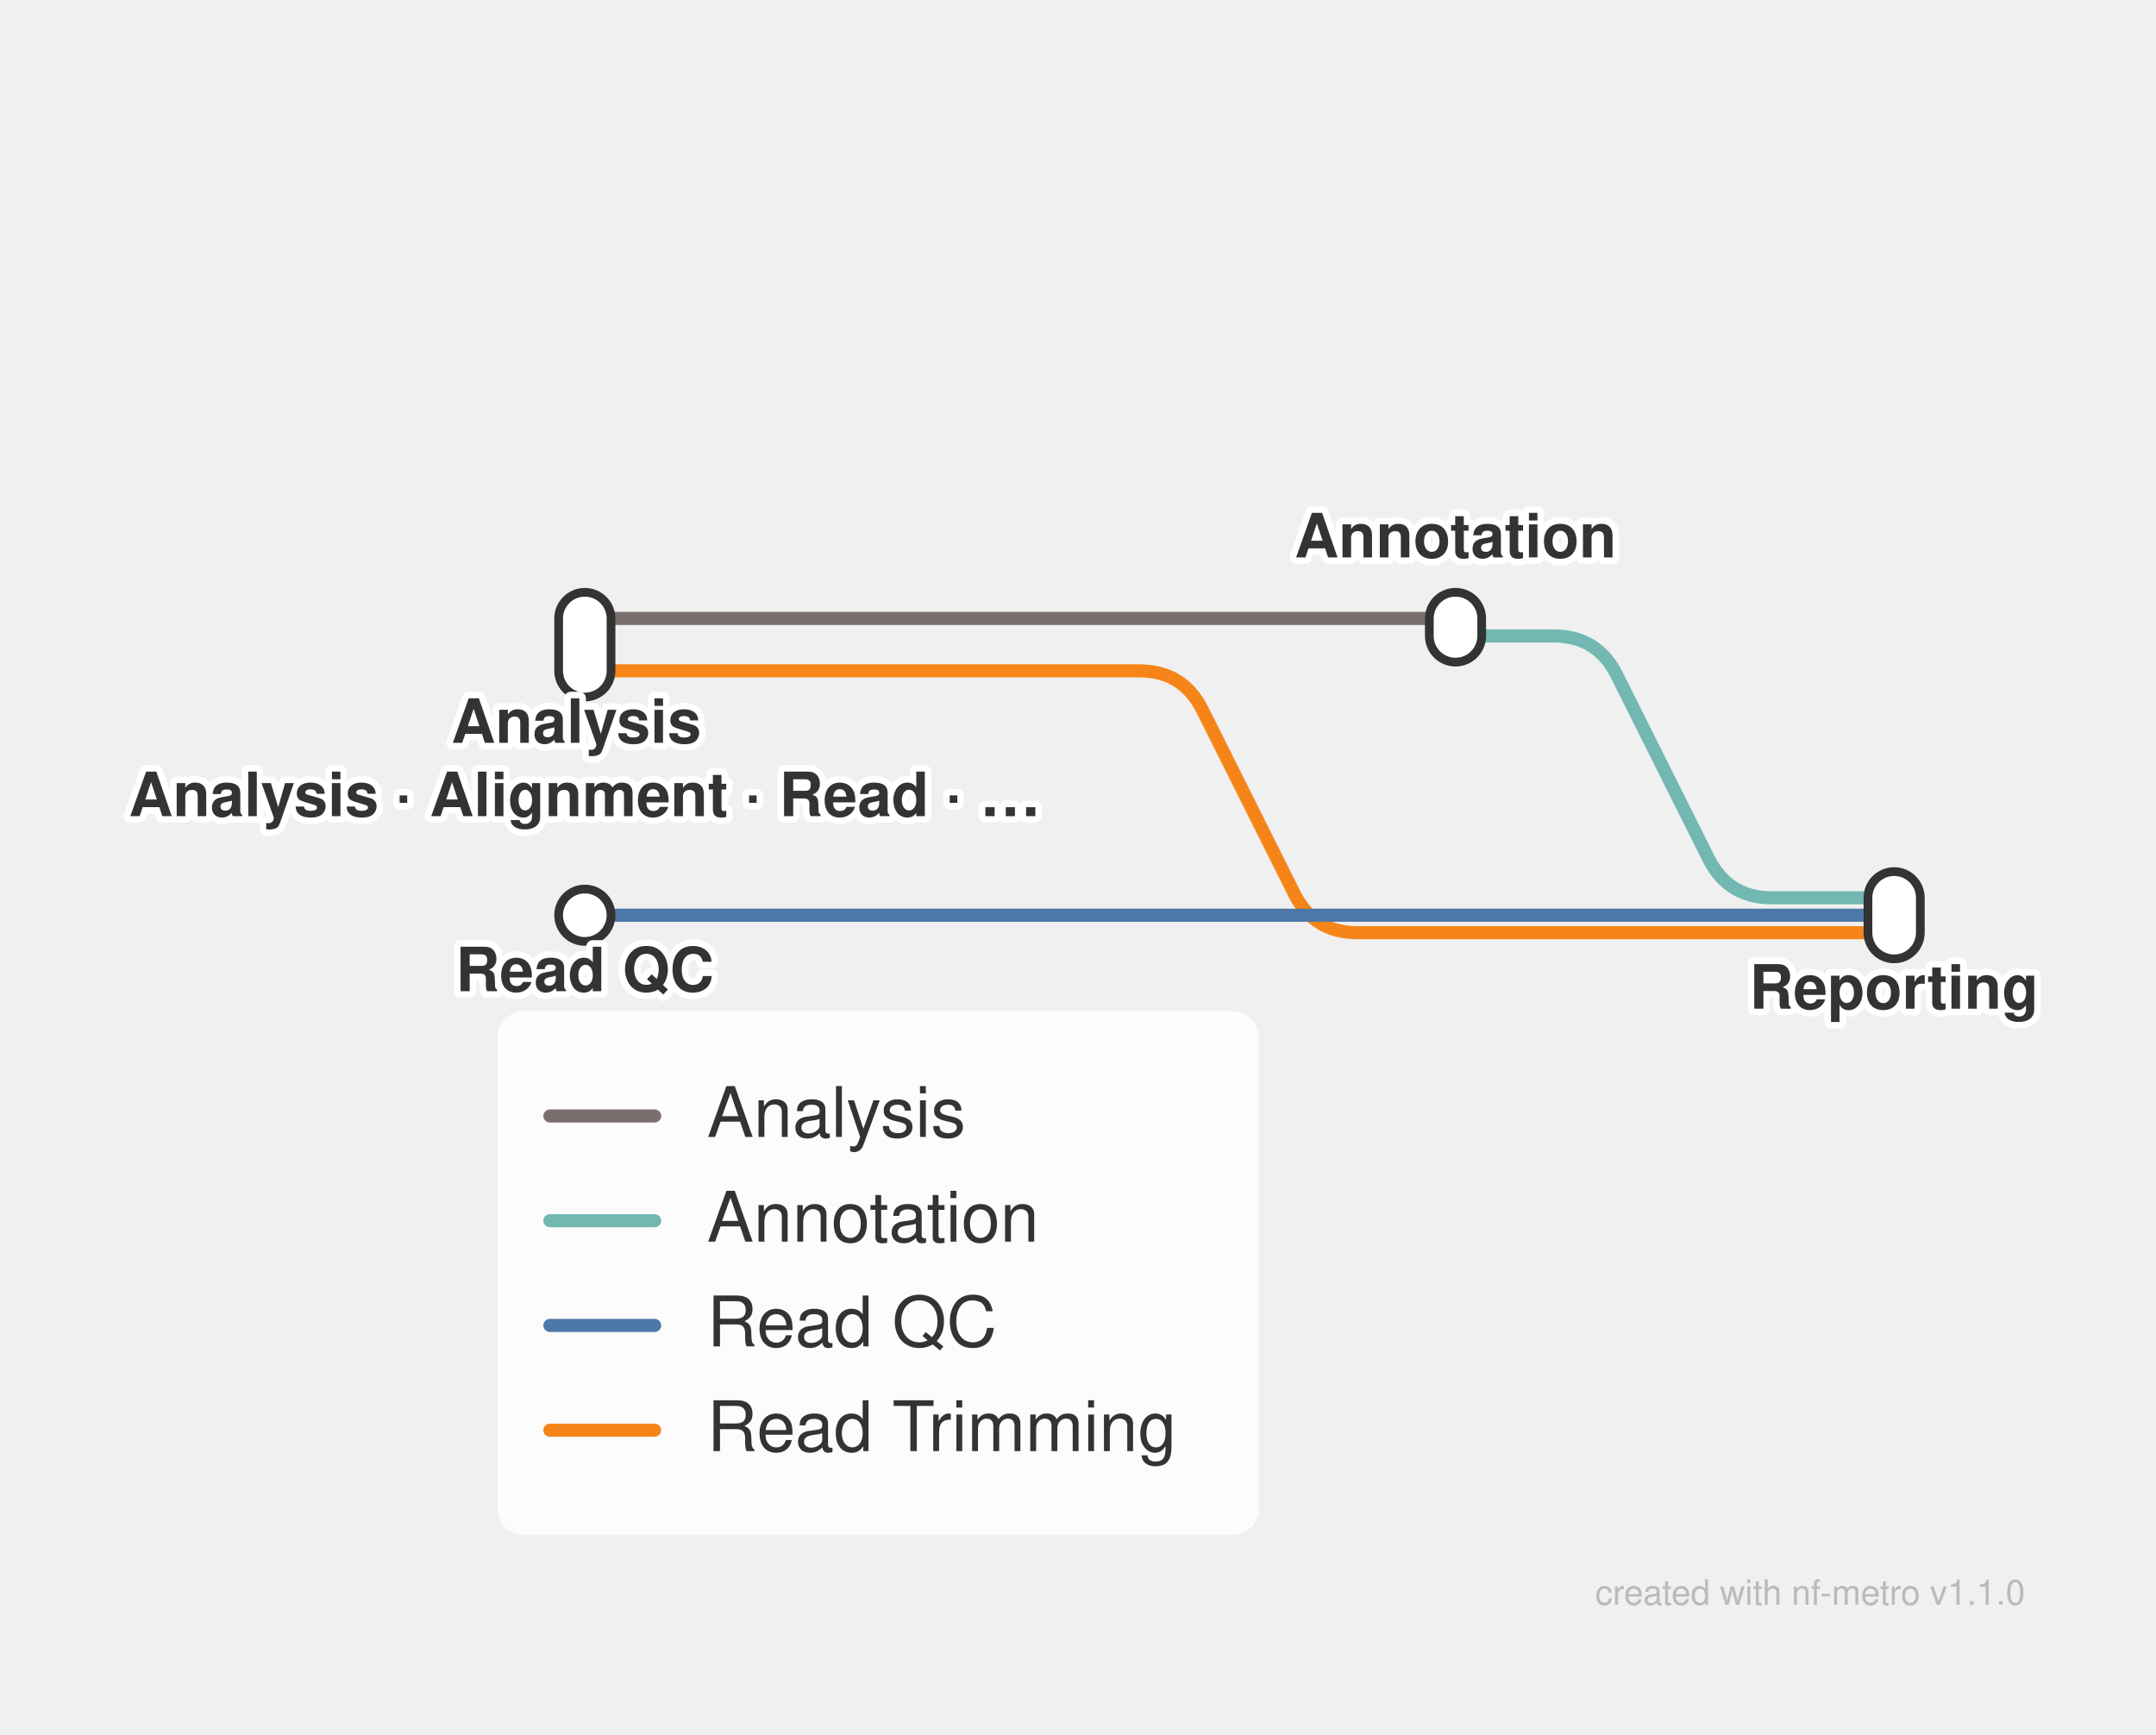
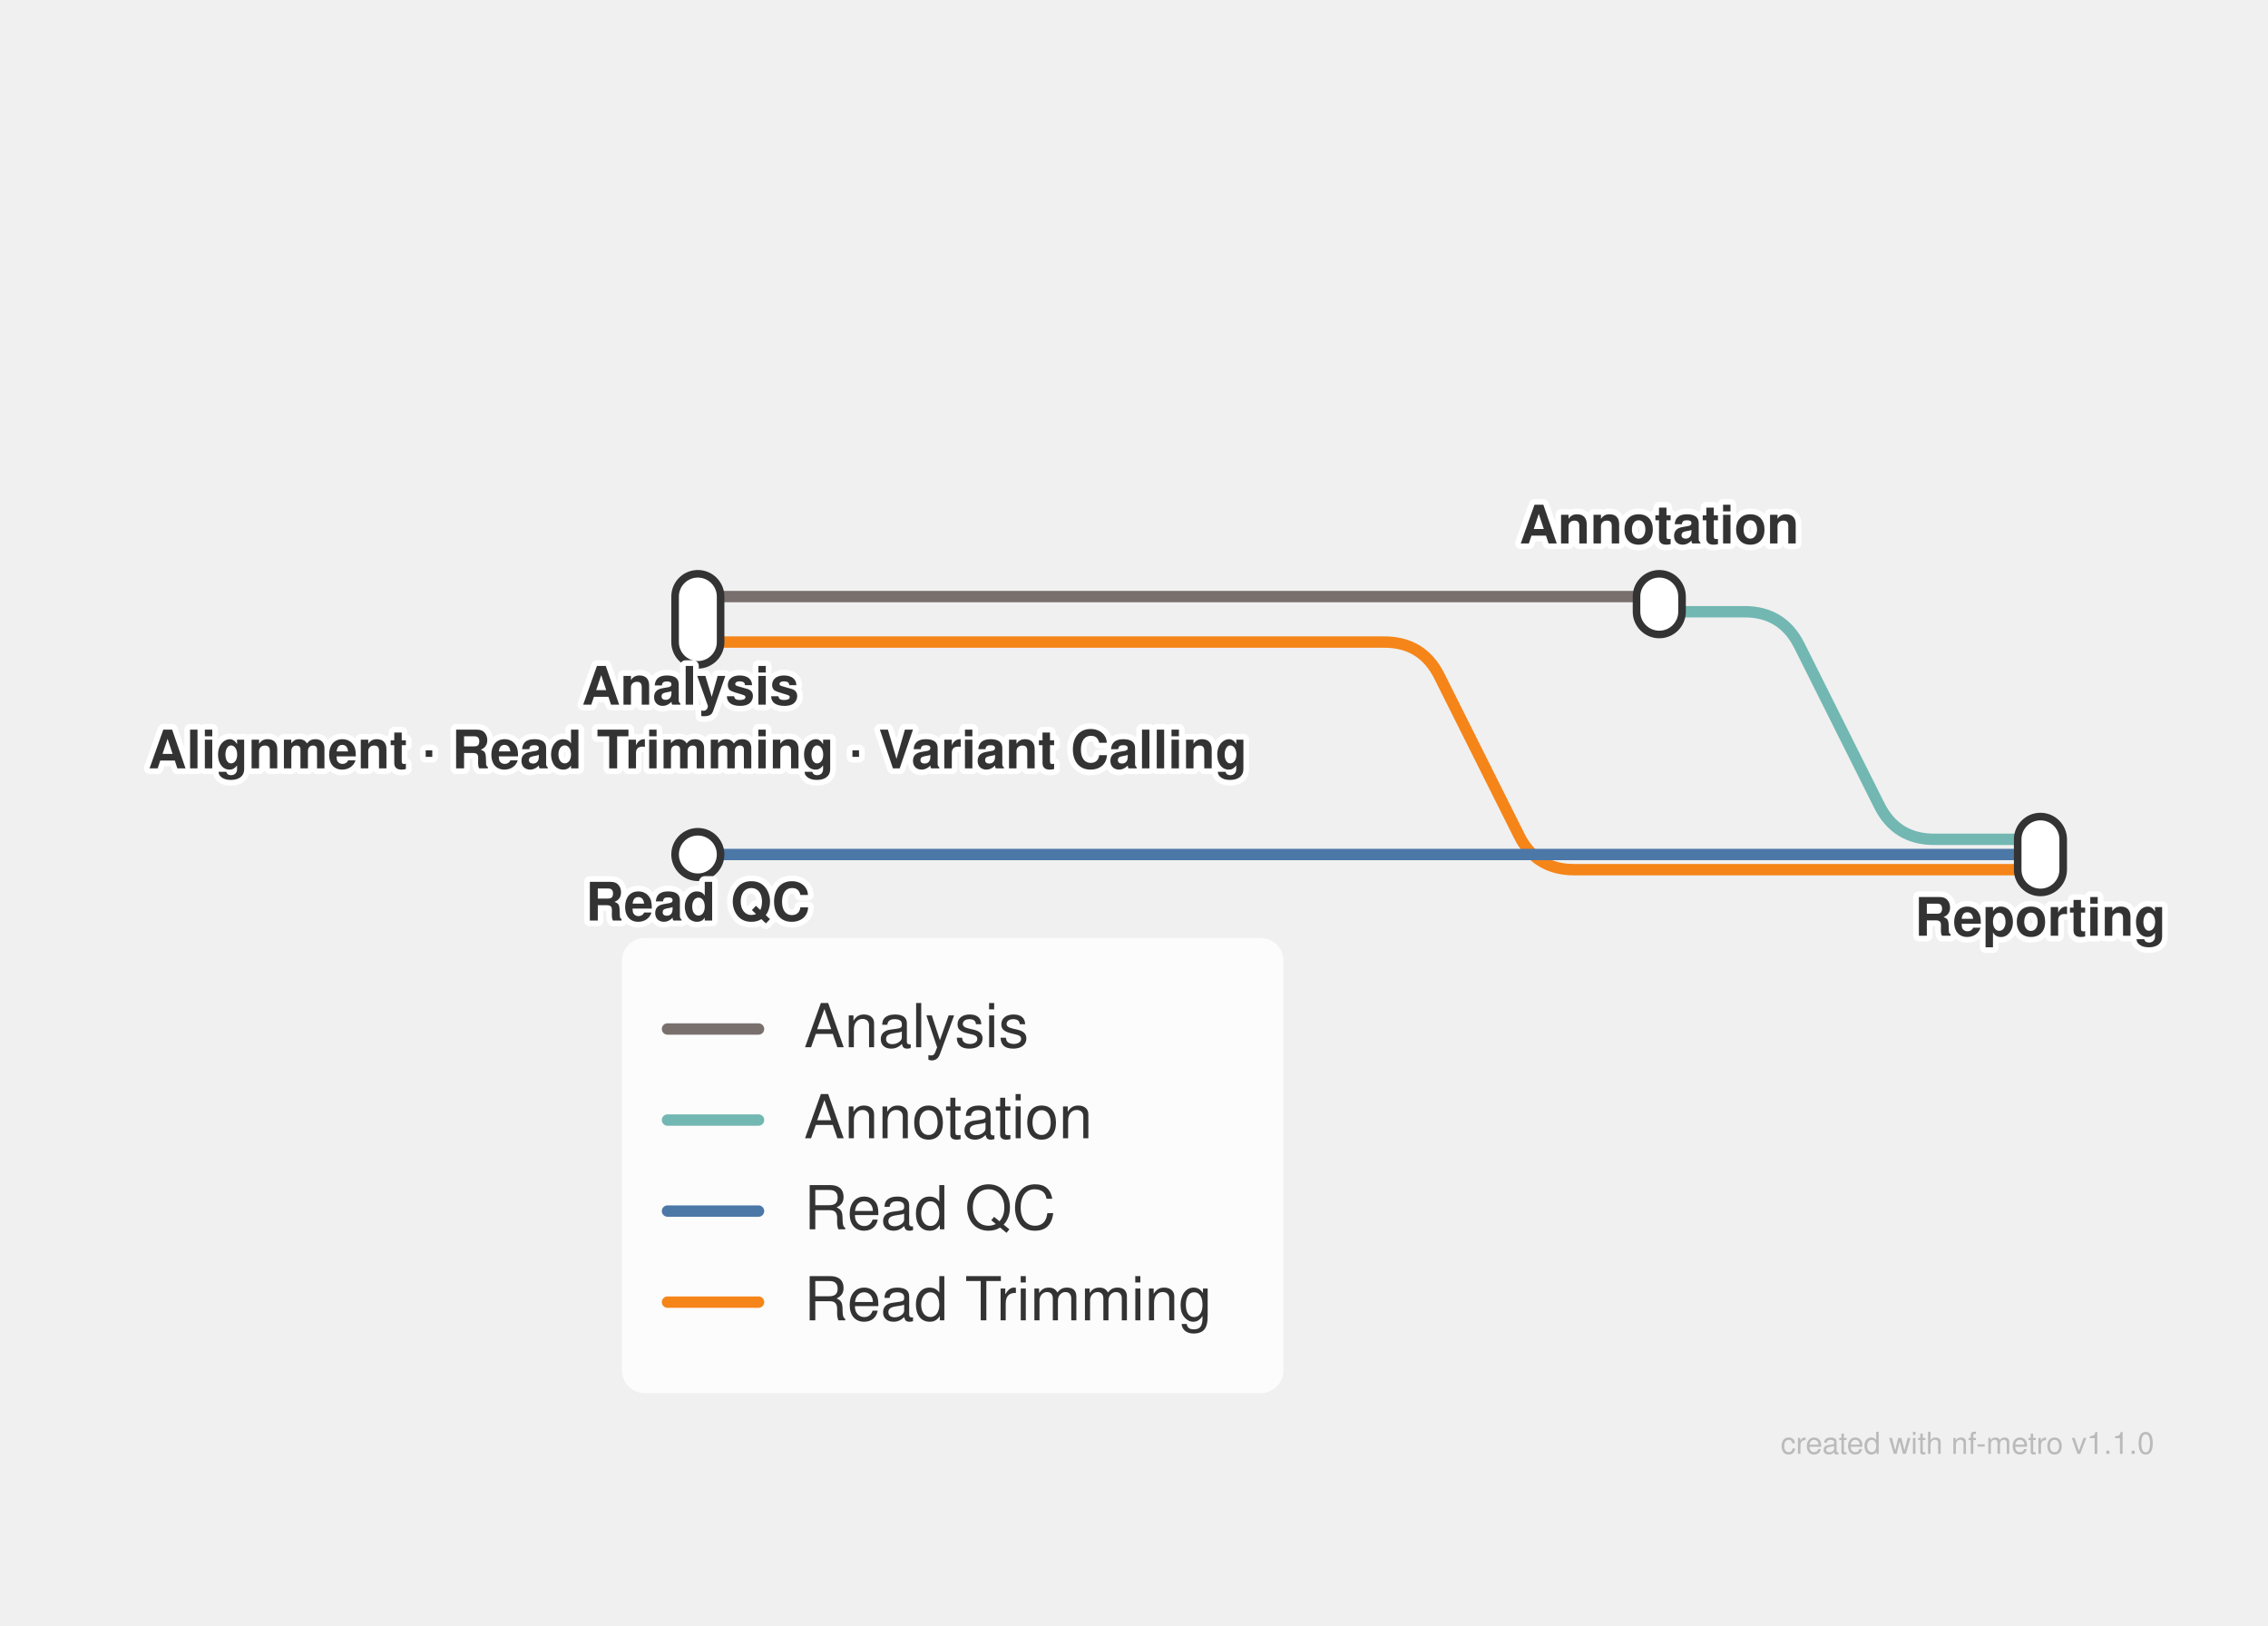
- <svg xmlns="http://www.w3.org/2000/svg" width="440" height="354" viewBox="-54 0 494 354">
+ <svg xmlns="http://www.w3.org/2000/svg" width="494" height="354" viewBox="-104 0 598 354">
  <defs>
</defs>
  <style>.nf-metro-title { fill: var(--nfm-map-title-color, #111111); }
.nf-metro-station-label { fill: var(--nfm-map-label-color, #333333); }
.nf-metro-section-box { fill: var(--nfm-map-section-fill, #ededed); stroke: var(--nfm-map-section-stroke, #e6e6e6); }
.nf-metro-section-label { fill: var(--nfm-map-section-label-color, #666666); }
.nf-metro-group-label { fill: var(--nfm-map-section-label-color, #666666); }
.nf-metro-group-underline { stroke: var(--nfm-map-section-label-color, #666666); }
.nf-metro-legend-bg { fill: var(--nfm-map-legend-bg, rgba(255, 255, 255, 0.8)); }
.nf-metro-legend-text { fill: var(--nfm-map-legend-text-color, #333333); }
.nf-metro-marker-stroke { stroke: var(--nfm-map-marker-stroke, #333333); }
.nf-metro-label-halo { fill: var(--nfm-map-bg, #ffffff); stroke: var(--nfm-map-bg, #ffffff); }</style>
  <style>@media (prefers-color-scheme: dark) {
    .nf-metro-section-label { fill: #d0d0d0; }
    .nf-metro-section-num-circle { fill: #777777; }
    .nf-metro-title { fill: #ffffff; }
}
</style>
-   <path d="M80.0,132.0 L207.028,132.0 Q217.028,132.0,221.5,140.944 L242.556,183.056 Q247.028,192.0,257.028,192.0 L380.0,192.0" stroke="#F58518" stroke-width="3.0" fill="none" stroke-linecap="round" stroke-linejoin="round" class="metro-line-trim" data-line-id="trim" />
-   <path d="M80.0,188.0 L380.0,188.0" stroke="#4C78A8" stroke-width="3.0" stroke-linecap="round" class="metro-line-qc" data-line-id="qc" />
-   <path d="M279.5,124.0 L301.972,124.0 Q311.972,124.0,316.444,132.944 L337.5,175.056 Q341.972,184.0,351.972,184.0 L380.0,184.0" stroke="#72B7B2" stroke-width="3.0" fill="none" stroke-linecap="round" stroke-linejoin="round" class="metro-line-annotate" data-line-id="annotate" />
-   <path d="M80.0,120.0 L279.5,120.0" stroke="#79706E" stroke-width="3.0" stroke-linecap="round" class="metro-line-generic" data-line-id="generic" />
+   <path d="M80.0,132.0 L261.028,132.0 Q271.028,132.0,275.5,140.944 L296.556,183.056 Q301.028,192.0,311.028,192.0 L434.0,192.0" stroke="#F58518" stroke-width="3.0" fill="none" stroke-linecap="round" stroke-linejoin="round" class="metro-line-trim" data-line-id="trim" />
+   <path d="M80.0,188.0 L434.0,188.0" stroke="#4C78A8" stroke-width="3.0" stroke-linecap="round" class="metro-line-qc" data-line-id="qc" />
+   <path d="M333.5,124.0 L355.972,124.0 Q365.972,124.0,370.444,132.944 L391.5,175.056 Q395.972,184.0,405.972,184.0 L434.0,184.0" stroke="#72B7B2" stroke-width="3.0" fill="none" stroke-linecap="round" stroke-linejoin="round" class="metro-line-annotate" data-line-id="annotate" />
+   <path d="M80.0,120.0 L333.5,120.0" stroke="#79706E" stroke-width="3.0" stroke-linecap="round" class="metro-line-generic" data-line-id="generic" />
  <g class="nf-metro-station-group" data-node-id="g_generic_align_trim_variant_generic" data-node-cx="80.0" data-node-cy="126.0" data-node-r="6.0" data-node-groups="generic,trim" data-node-w="12.0" data-node-h="24.0" data-node-rx="6.0">
-     <rect x="74.0" y="114.0" width="12.0" height="24.0" rx="6.0" ry="6.0" fill="#ffffff" stroke="#333333" stroke-width="2.0" class="nf-metro-station" data-station-id="g_generic_align_trim_variant_generic" data-station-lines="generic,trim" data-station-label="Analysis Analysis · Alignment · Read · …" />
+     <rect x="74.0" y="114.0" width="12.0" height="24.0" rx="6.0" ry="6.0" fill="#ffffff" stroke="#333333" stroke-width="2.0" class="nf-metro-station" data-station-id="g_generic_align_trim_variant_generic" data-station-lines="generic,trim" data-station-label="Analysis Alignment · Read Trimming · Variant Calling" />
  </g>
-   <g class="nf-metro-station-group" data-node-id="g_annotate_annotate" data-node-cx="279.5" data-node-cy="122.0" data-node-r="6.0" data-node-groups="annotate,generic" data-node-w="12.0" data-node-h="16.0" data-node-rx="6.0">
-     <rect x="273.5" y="114.0" width="12.0" height="16.0" rx="6.0" ry="6.0" fill="#ffffff" stroke="#333333" stroke-width="2.0" class="nf-metro-station" data-station-id="g_annotate_annotate" data-station-lines="annotate,generic" data-station-label="Annotation" />
+   <g class="nf-metro-station-group" data-node-id="g_annotate_annotate" data-node-cx="333.5" data-node-cy="122.0" data-node-r="6.0" data-node-groups="annotate,generic" data-node-w="12.0" data-node-h="16.0" data-node-rx="6.0">
+     <rect x="327.5" y="114.0" width="12.0" height="16.0" rx="6.0" ry="6.0" fill="#ffffff" stroke="#333333" stroke-width="2.0" class="nf-metro-station" data-station-id="g_annotate_annotate" data-station-lines="annotate,generic" data-station-label="Annotation" />
  </g>
  <g class="nf-metro-station-group" data-node-id="g_qc_qc" data-node-cx="80.0" data-node-cy="188.0" data-node-r="6.0" data-node-groups="qc" data-node-w="12.0" data-node-h="12.0" data-node-rx="6.0">
    <rect x="74.0" y="182.0" width="12.0" height="12.0" rx="6.0" ry="6.0" fill="#ffffff" stroke="#333333" stroke-width="2.0" class="nf-metro-station" data-station-id="g_qc_qc" data-station-lines="qc" data-station-label="Read QC" />
  </g>
-   <g class="nf-metro-station-group" data-node-id="g_report_generic" data-node-cx="380.0" data-node-cy="188.0" data-node-r="6.0" data-node-groups="annotate,qc,trim" data-node-w="12.0" data-node-h="20.0" data-node-rx="6.0">
-     <rect x="374.0" y="178.0" width="12.0" height="20.0" rx="6.0" ry="6.0" fill="#ffffff" stroke="#333333" stroke-width="2.0" class="nf-metro-station" data-station-id="g_report_generic" data-station-lines="annotate,qc,trim" data-station-label="Reporting" />
+   <g class="nf-metro-station-group" data-node-id="g_report_generic" data-node-cx="434.0" data-node-cy="188.0" data-node-r="6.0" data-node-groups="annotate,qc,trim" data-node-w="12.0" data-node-h="20.0" data-node-rx="6.0">
+     <rect x="428.0" y="178.0" width="12.0" height="20.0" rx="6.0" ry="6.0" fill="#ffffff" stroke="#333333" stroke-width="2.0" class="nf-metro-station" data-station-id="g_report_generic" data-station-lines="annotate,qc,trim" data-station-label="Reporting" />
  </g>
  <text x="80.0" y="142.08" font-size="14.0" fill="#ffffff" stroke="#ffffff" stroke-width="3.0" stroke-linejoin="round" font-family="'Helvetica Neue', Helvetica, Arial, sans-serif" font-weight="bold" aria-hidden="true" class="nf-metro-label-halo" text-anchor="middle" dominant-baseline="hanging">
    <tspan x="80.0" dy="0em">Analysis</tspan>
-     <tspan x="80.0" dy="1.2em">Analysis · Alignment · Read · …</tspan>
+     <tspan x="80.0" dy="1.2em">Alignment · Read Trimming · Variant Calling</tspan>
  </text>
  <text x="80.0" y="142.08" font-size="14.0" fill="#333333" font-family="'Helvetica Neue', Helvetica, Arial, sans-serif" font-weight="bold" text-anchor="middle" dominant-baseline="hanging" data-station-id="g_generic_align_trim_variant_generic" class="nf-metro-station-label">
    <tspan x="80.0" dy="0em">Analysis</tspan>
-     <tspan x="80.0" dy="1.2em">Analysis · Alignment · Read · …</tspan>
+     <tspan x="80.0" dy="1.2em">Alignment · Read Trimming · Variant Calling</tspan>
  </text>
  <text x="80.0" y="199.0" font-size="14.0" fill="#ffffff" stroke="#ffffff" stroke-width="3.0" stroke-linejoin="round" font-family="'Helvetica Neue', Helvetica, Arial, sans-serif" font-weight="bold" aria-hidden="true" class="nf-metro-label-halo" text-anchor="middle" dominant-baseline="hanging">Read QC</text>
  <text x="80.0" y="199.0" font-size="14.0" fill="#333333" font-family="'Helvetica Neue', Helvetica, Arial, sans-serif" font-weight="bold" text-anchor="middle" dominant-baseline="hanging" data-station-id="g_qc_qc" class="nf-metro-station-label">Read QC</text>
-   <text x="279.5" y="106.0" font-size="14.0" fill="#ffffff" stroke="#ffffff" stroke-width="3.0" stroke-linejoin="round" font-family="'Helvetica Neue', Helvetica, Arial, sans-serif" font-weight="bold" aria-hidden="true" class="nf-metro-label-halo" text-anchor="middle" dominant-baseline="auto">Annotation</text>
-   <text x="279.5" y="106.0" font-size="14.0" fill="#333333" font-family="'Helvetica Neue', Helvetica, Arial, sans-serif" font-weight="bold" text-anchor="middle" dominant-baseline="auto" data-station-id="g_annotate_annotate" class="nf-metro-station-label">Annotation</text>
-   <text x="380.0" y="203.0" font-size="14.0" fill="#ffffff" stroke="#ffffff" stroke-width="3.0" stroke-linejoin="round" font-family="'Helvetica Neue', Helvetica, Arial, sans-serif" font-weight="bold" aria-hidden="true" class="nf-metro-label-halo" text-anchor="middle" dominant-baseline="hanging">Reporting</text>
-   <text x="380.0" y="203.0" font-size="14.0" fill="#333333" font-family="'Helvetica Neue', Helvetica, Arial, sans-serif" font-weight="bold" text-anchor="middle" dominant-baseline="hanging" data-station-id="g_report_generic" class="nf-metro-station-label">Reporting</text>
+   <text x="333.5" y="106.0" font-size="14.0" fill="#ffffff" stroke="#ffffff" stroke-width="3.0" stroke-linejoin="round" font-family="'Helvetica Neue', Helvetica, Arial, sans-serif" font-weight="bold" aria-hidden="true" class="nf-metro-label-halo" text-anchor="middle" dominant-baseline="auto">Annotation</text>
+   <text x="333.5" y="106.0" font-size="14.0" fill="#333333" font-family="'Helvetica Neue', Helvetica, Arial, sans-serif" font-weight="bold" text-anchor="middle" dominant-baseline="auto" data-station-id="g_annotate_annotate" class="nf-metro-station-label">Annotation</text>
+   <text x="434.0" y="203.0" font-size="14.0" fill="#ffffff" stroke="#ffffff" stroke-width="3.0" stroke-linejoin="round" font-family="'Helvetica Neue', Helvetica, Arial, sans-serif" font-weight="bold" aria-hidden="true" class="nf-metro-label-halo" text-anchor="middle" dominant-baseline="hanging">Reporting</text>
+   <text x="434.0" y="203.0" font-size="14.0" fill="#333333" font-family="'Helvetica Neue', Helvetica, Arial, sans-serif" font-weight="bold" text-anchor="middle" dominant-baseline="hanging" data-station-id="g_report_generic" class="nf-metro-station-label">Reporting</text>
  <rect x="60.0" y="210.0" width="174.4" height="120.0" rx="6" ry="6" fill="rgba(255, 255, 255, 0.8)" class="nf-metro-legend-bg" />
  <path d="M72.0,234.0 L96.0,234.0" stroke="#79706E" stroke-width="3.0" stroke-linecap="round" />
  <text x="108.0" y="234.0" font-size="16.0" fill="#333333" font-family="'Helvetica Neue', Helvetica, Arial, sans-serif" dy="0.3em" class="nf-metro-legend-text">Analysis</text>
  <path d="M72.0,258.0 L96.0,258.0" stroke="#72B7B2" stroke-width="3.0" stroke-linecap="round" />
  <text x="108.0" y="258.0" font-size="16.0" fill="#333333" font-family="'Helvetica Neue', Helvetica, Arial, sans-serif" dy="0.3em" class="nf-metro-legend-text">Annotation</text>
  <path d="M72.0,282.0 L96.0,282.0" stroke="#4C78A8" stroke-width="3.0" stroke-linecap="round" />
  <text x="108.0" y="282.0" font-size="16.0" fill="#333333" font-family="'Helvetica Neue', Helvetica, Arial, sans-serif" dy="0.3em" class="nf-metro-legend-text">Read QC</text>
  <path d="M72.0,306.0 L96.0,306.0" stroke="#F58518" stroke-width="3.0" stroke-linecap="round" />
  <text x="108.0" y="306.0" font-size="16.0" fill="#333333" font-family="'Helvetica Neue', Helvetica, Arial, sans-serif" dy="0.3em" class="nf-metro-legend-text">Read Trimming</text>
-   <text x="410.0" y="346.0" font-size="8" fill="rgba(150, 150, 150, 0.6)" font-family="'Helvetica Neue', Helvetica, Arial, sans-serif" text-anchor="end">created with nf-metro v1.1.0</text>
+   <text x="464.0" y="346.0" font-size="8" fill="rgba(150, 150, 150, 0.6)" font-family="'Helvetica Neue', Helvetica, Arial, sans-serif" text-anchor="end">created with nf-metro v1.1.0</text>
</svg>
